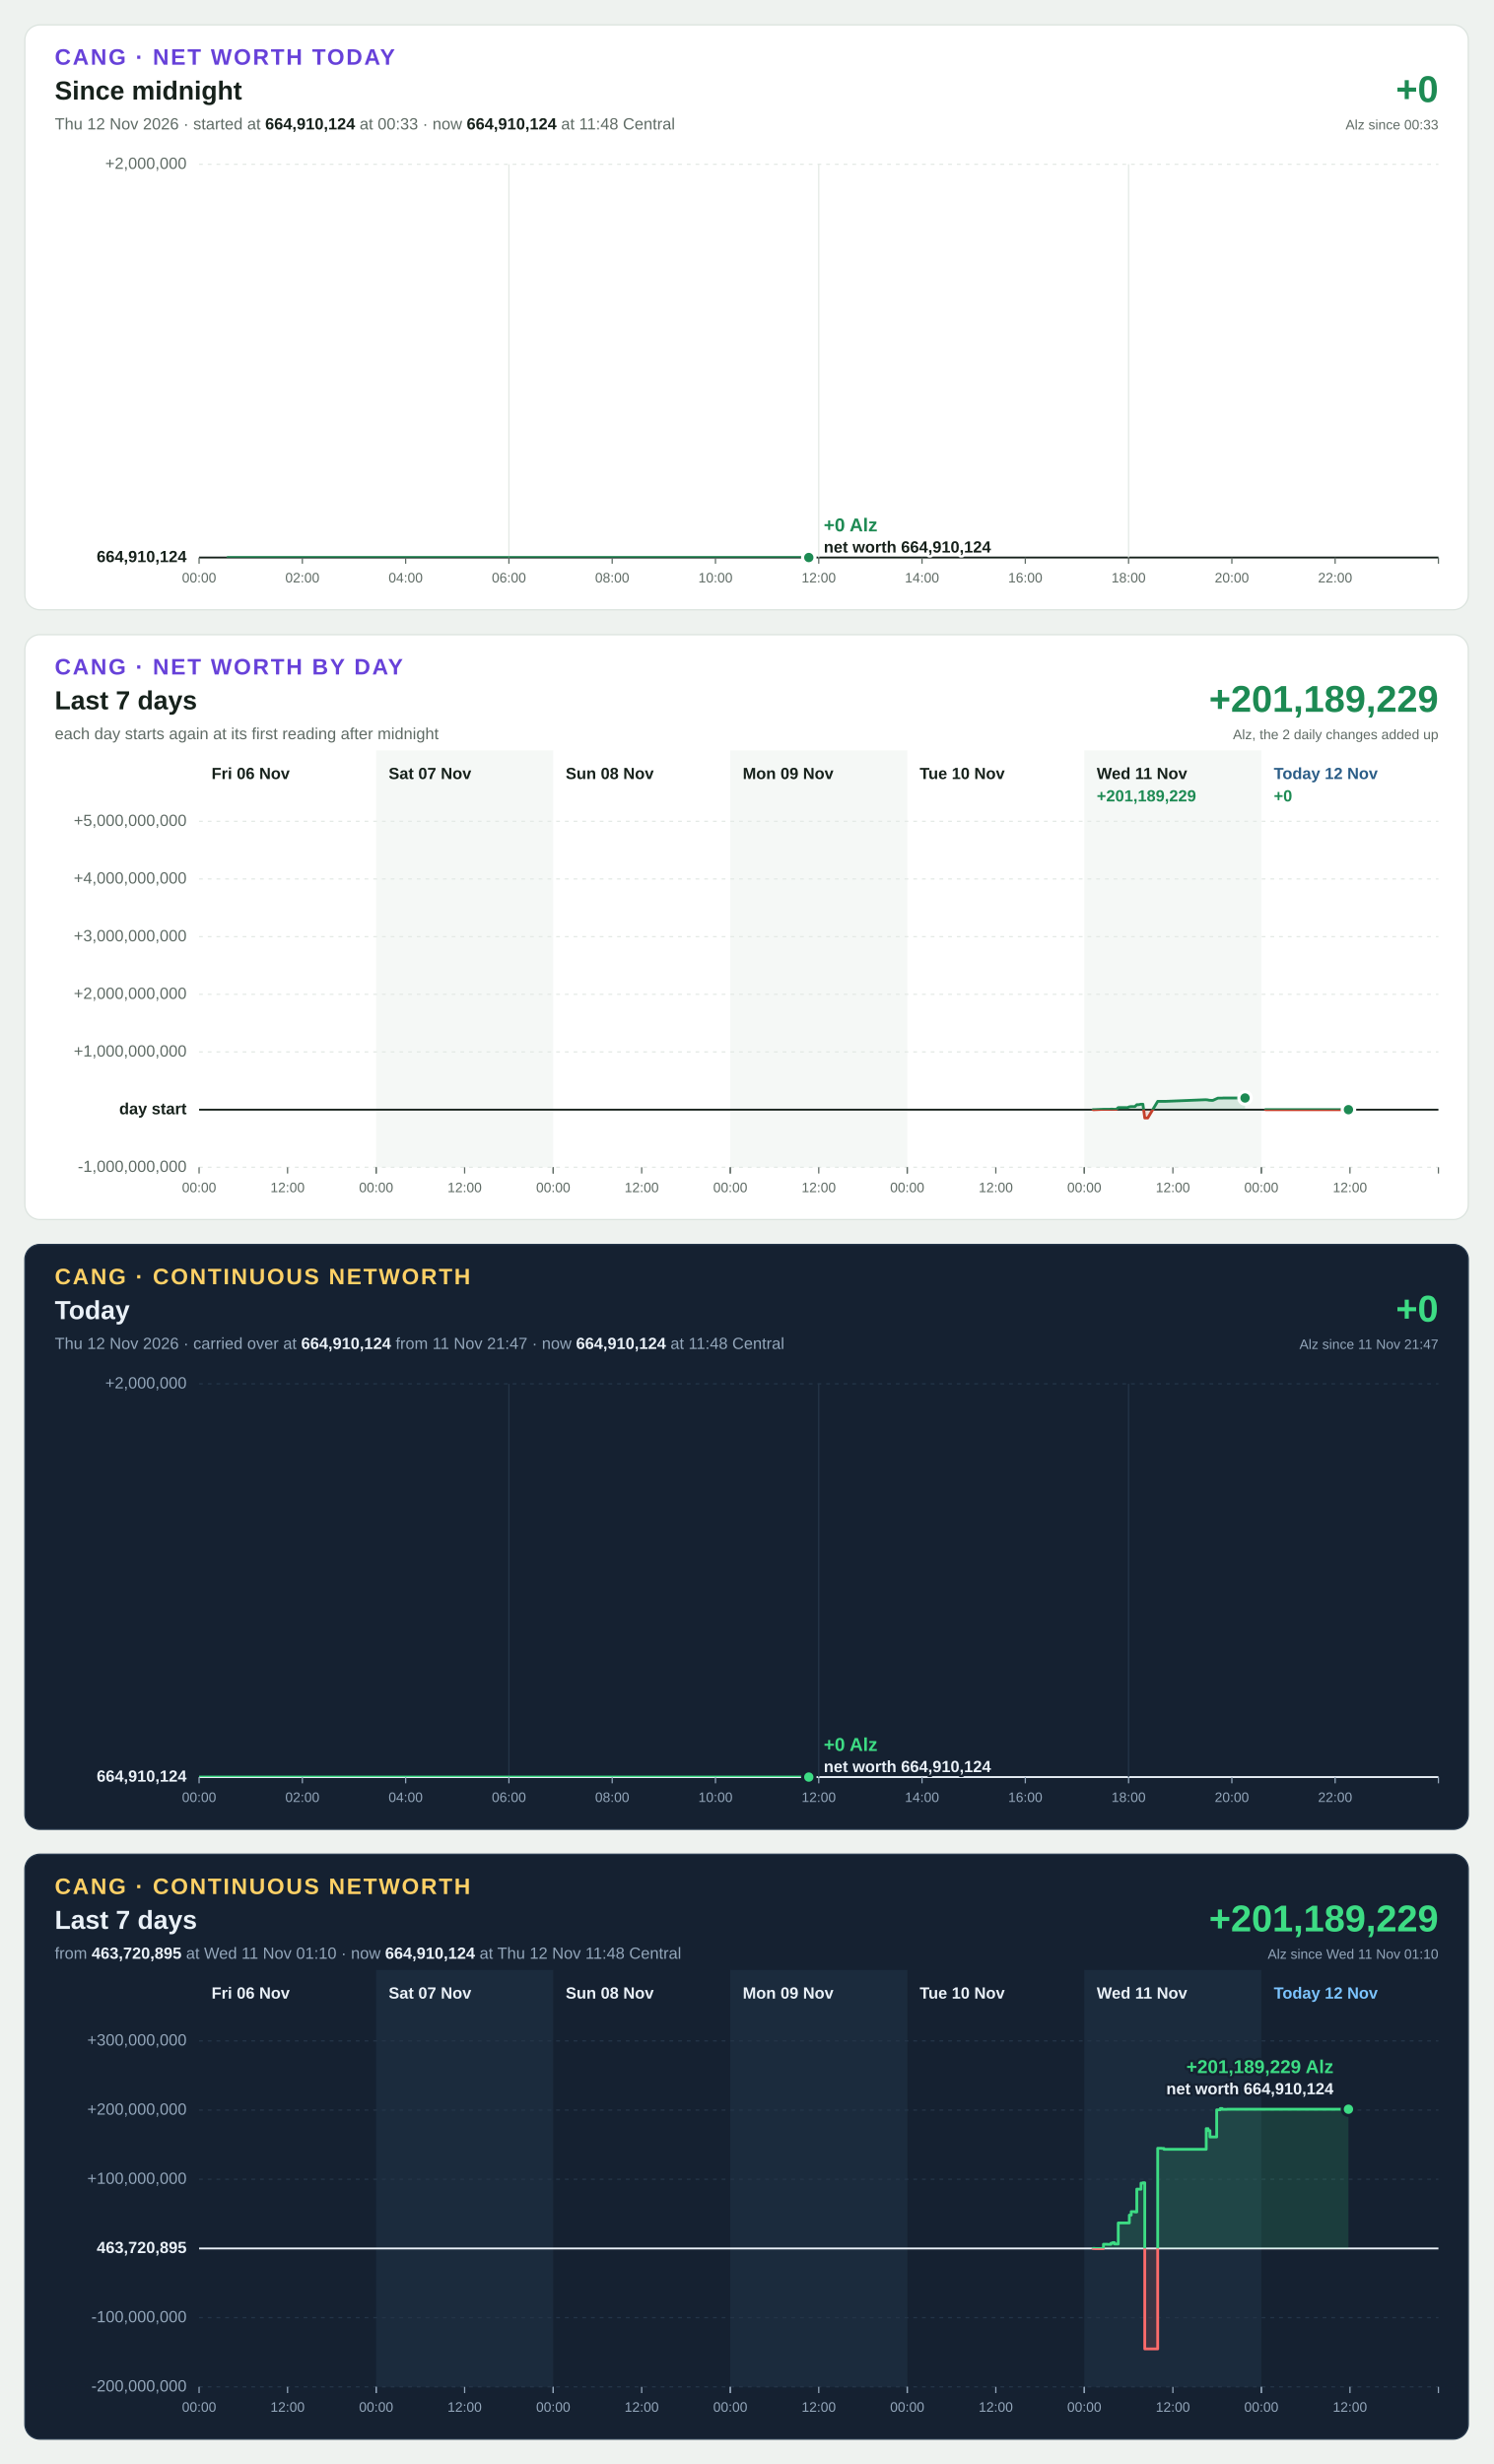
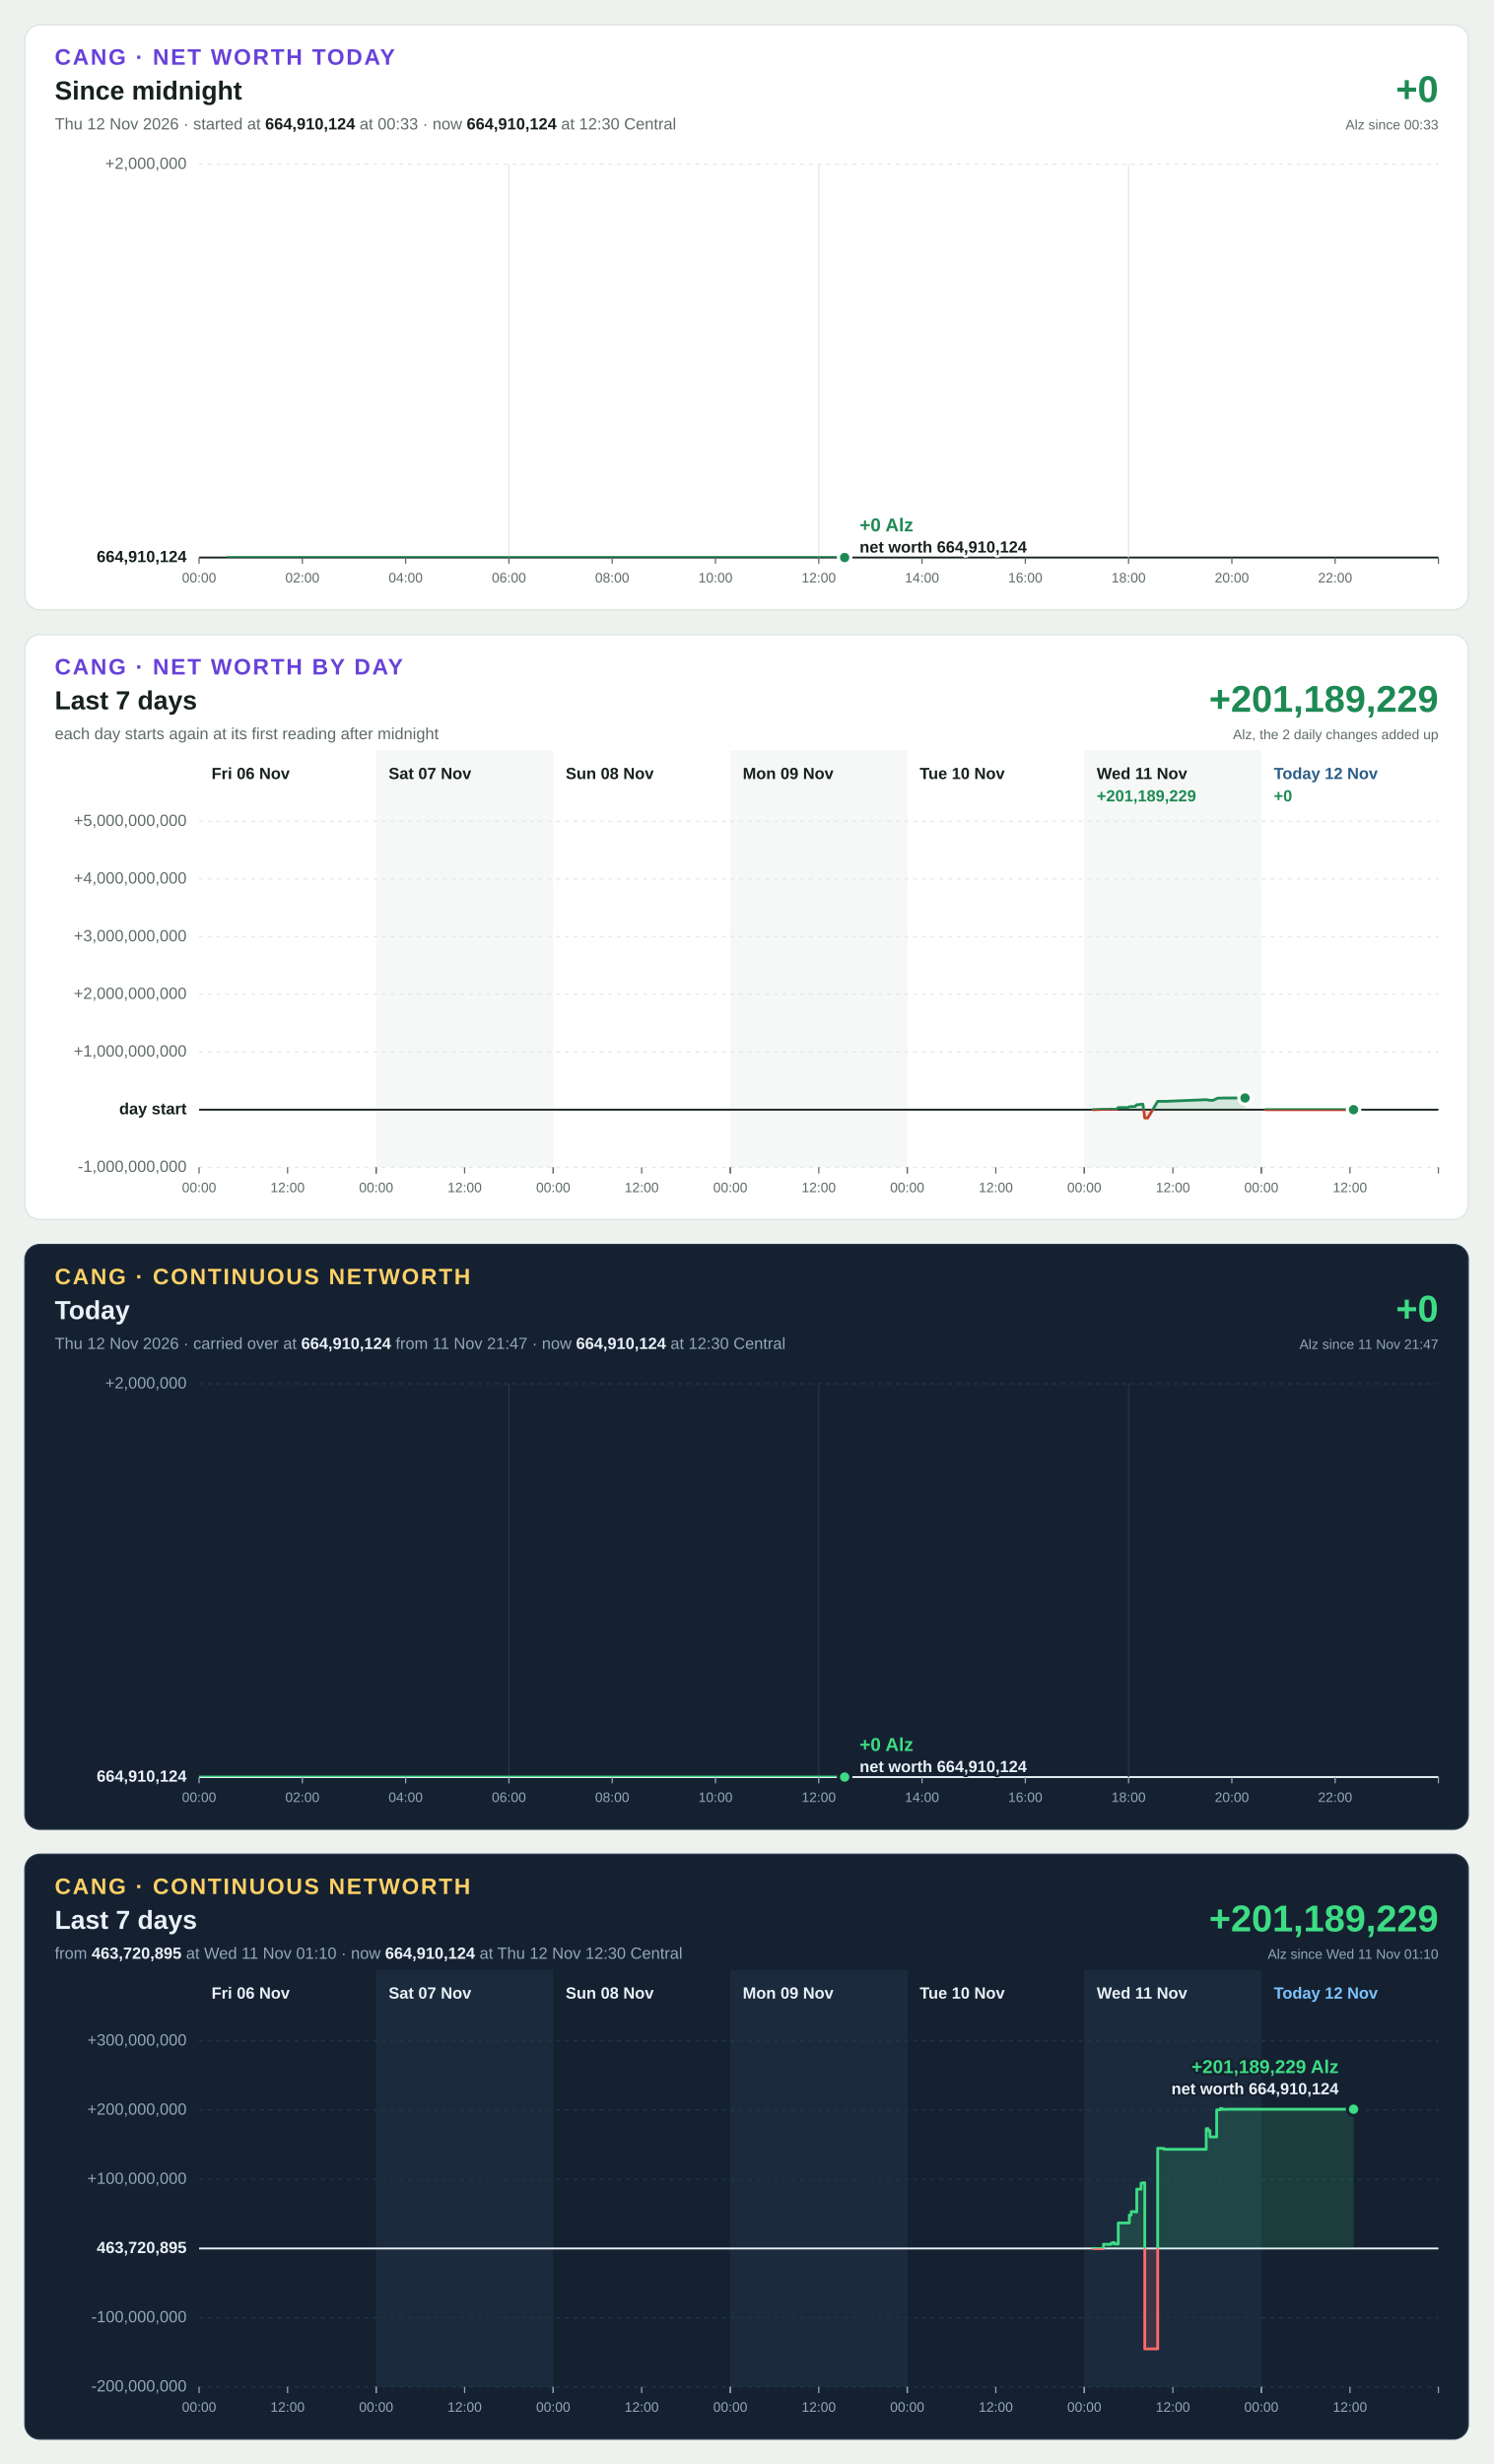
<svg xmlns="http://www.w3.org/2000/svg" width="1200" height="1980" viewBox="0 0 1200 1980" font-family="Segoe UI, Helvetica Neue, Arial, sans-serif" font-size="13" style="font-variant-numeric: tabular-nums">
  <rect width="1200" height="1980" fill="#eef2ef" />
  <g transform="translate(20,20)">
    <rect width="1160" height="470" rx="12" fill="#ffffff" stroke="#dbe3de" />
    <text x="24" y="32" font-size="18" font-weight="700" letter-spacing="1.4" fill="#6741d9">CANG · NET WORTH TODAY</text>
    <text x="24" y="60" font-size="21" font-weight="700" fill="#16211b">Since midnight</text>
-     <text x="24" y="84" fill="#5f6b65">Thu 12 Nov 2026 · started at <tspan font-weight="700" fill="#16211b">664,910,124</tspan> at 00:33 · now <tspan font-weight="700" fill="#16211b">664,910,124</tspan> at 11:48 Central</text>
+     <text x="24" y="84" fill="#5f6b65">Thu 12 Nov 2026 · started at <tspan font-weight="700" fill="#16211b">664,910,124</tspan> at 00:33 · now <tspan font-weight="700" fill="#16211b">664,910,124</tspan> at 12:30 Central</text>
    <text x="1136" y="62" font-size="30" font-weight="700" text-anchor="end" fill="#1d8a53">+0</text>
    <text x="1136" y="84" font-size="11" text-anchor="end" fill="#5f6b65">Alz since 00:33</text>
    <line x1="140" x2="1136" y1="428.0" y2="428.0" stroke="#16211b" stroke-width="1.5" />
    <text x="130" y="428.0" text-anchor="end" dominant-baseline="middle" font-weight="700" fill="#16211b">664,910,124</text>
    <line x1="140" x2="1136" y1="112.0" y2="112.0" stroke="#e3e9e5" stroke-width="1" stroke-dasharray="3 4" />
    <text x="130" y="112.0" text-anchor="end" dominant-baseline="middle" font-weight="400" fill="#5f6b65">+2,000,000</text>
    <line x1="140.0" x2="140.0" y1="428" y2="433" stroke="#5f6b65" stroke-width="1" />
    <text x="140.0" y="448" font-size="11" text-anchor="middle" fill="#5f6b65">00:00</text>
    <line x1="223.0" x2="223.0" y1="428" y2="433" stroke="#5f6b65" stroke-width="1" />
    <text x="223.0" y="448" font-size="11" text-anchor="middle" fill="#5f6b65">02:00</text>
    <line x1="306.0" x2="306.0" y1="428" y2="433" stroke="#5f6b65" stroke-width="1" />
    <text x="306.0" y="448" font-size="11" text-anchor="middle" fill="#5f6b65">04:00</text>
    <line x1="389.0" x2="389.0" y1="112" y2="428" stroke="#e3e9e5" stroke-width="1" />
    <line x1="389.0" x2="389.0" y1="428" y2="433" stroke="#5f6b65" stroke-width="1" />
    <text x="389.0" y="448" font-size="11" text-anchor="middle" fill="#5f6b65">06:00</text>
    <line x1="472.0" x2="472.0" y1="428" y2="433" stroke="#5f6b65" stroke-width="1" />
    <text x="472.0" y="448" font-size="11" text-anchor="middle" fill="#5f6b65">08:00</text>
    <line x1="555.0" x2="555.0" y1="428" y2="433" stroke="#5f6b65" stroke-width="1" />
    <text x="555.0" y="448" font-size="11" text-anchor="middle" fill="#5f6b65">10:00</text>
    <line x1="638.0" x2="638.0" y1="112" y2="428" stroke="#e3e9e5" stroke-width="1" />
    <line x1="638.0" x2="638.0" y1="428" y2="433" stroke="#5f6b65" stroke-width="1" />
    <text x="638.0" y="448" font-size="11" text-anchor="middle" fill="#5f6b65">12:00</text>
    <line x1="721.0" x2="721.0" y1="428" y2="433" stroke="#5f6b65" stroke-width="1" />
    <text x="721.0" y="448" font-size="11" text-anchor="middle" fill="#5f6b65">14:00</text>
    <line x1="804.0" x2="804.0" y1="428" y2="433" stroke="#5f6b65" stroke-width="1" />
    <text x="804.0" y="448" font-size="11" text-anchor="middle" fill="#5f6b65">16:00</text>
    <line x1="887.0" x2="887.0" y1="112" y2="428" stroke="#e3e9e5" stroke-width="1" />
    <line x1="887.0" x2="887.0" y1="428" y2="433" stroke="#5f6b65" stroke-width="1" />
    <text x="887.0" y="448" font-size="11" text-anchor="middle" fill="#5f6b65">18:00</text>
    <line x1="970.0" x2="970.0" y1="428" y2="433" stroke="#5f6b65" stroke-width="1" />
    <text x="970.0" y="448" font-size="11" text-anchor="middle" fill="#5f6b65">20:00</text>
    <line x1="1053.0" x2="1053.0" y1="428" y2="433" stroke="#5f6b65" stroke-width="1" />
    <text x="1053.0" y="448" font-size="11" text-anchor="middle" fill="#5f6b65">22:00</text>
    <line x1="1136.0" x2="1136.0" y1="428" y2="433" stroke="#5f6b65" stroke-width="1" />
    <defs>
-       <path id="shape-today" d="M163.1 428.0L163.1 428.0L163.7 428.0L187.1 428.0L187.4 428.0L195.3 428.0L508.9 428.0L509.2 428.0L572.1 428.0L572.4 428.0L588.5 428.0L588.8 428.0L613.0 428.0L629.7 428.0L630.0 428.0L630.0 428.0Z" />
-       <path id="line-today" d="M163.1 428.0L163.7 428.0L187.1 428.0L187.4 428.0L195.3 428.0L508.9 428.0L509.2 428.0L572.1 428.0L572.4 428.0L588.5 428.0L588.8 428.0L613.0 428.0L629.7 428.0L630.0 428.0" />
+       <path id="shape-today" d="M163.1 428.0L163.1 428.0L163.7 428.0L187.1 428.0L187.4 428.0L195.3 428.0L508.9 428.0L509.2 428.0L572.1 428.0L572.4 428.0L588.5 428.0L588.8 428.0L613.0 428.0L629.7 428.0L630.0 428.0L658.8 428.0L658.8 428.0Z" />
+       <path id="line-today" d="M163.1 428.0L163.7 428.0L187.1 428.0L187.4 428.0L195.3 428.0L508.9 428.0L509.2 428.0L572.1 428.0L572.4 428.0L588.5 428.0L588.8 428.0L613.0 428.0L629.7 428.0L630.0 428.0L658.8 428.0" />
      <clipPath id="up-today">
        <rect x="140" y="112" width="996" height="316.0" />
      </clipPath>
      <clipPath id="down-today">
        <rect x="140" y="428.0" width="996" height="0.0" />
      </clipPath>
    </defs>
    <use href="#shape-today" fill="#1d8a53" fill-opacity="0.15" clip-path="url(#up-today)" />
    <use href="#line-today" fill="none" stroke="#1d8a53" stroke-width="2.25" stroke-linejoin="round" stroke-linecap="round" clip-path="url(#up-today)" />
    <use href="#shape-today" fill="#c4402b" fill-opacity="0.15" clip-path="url(#down-today)" />
    <use href="#line-today" fill="none" stroke="#c4402b" stroke-width="2.25" stroke-linejoin="round" stroke-linecap="round" clip-path="url(#down-today)" />
-     <circle cx="630.0" cy="428.0" r="5" fill="#1d8a53" stroke="#ffffff" stroke-width="2.5" />
-     <text x="642.0" y="407.0" text-anchor="start" font-size="15" font-weight="700" fill="#1d8a53" stroke="#ffffff" stroke-width="4" stroke-linejoin="round" paint-order="stroke">+0 Alz</text>
-     <text x="642.0" y="424.0" text-anchor="start" font-size="13" font-weight="600" fill="#16211b" stroke="#ffffff" stroke-width="4" stroke-linejoin="round" paint-order="stroke">net worth 664,910,124</text>
+     <circle cx="658.8" cy="428.0" r="5" fill="#1d8a53" stroke="#ffffff" stroke-width="2.5" />
+     <text x="670.8" y="407.0" text-anchor="start" font-size="15" font-weight="700" fill="#1d8a53" stroke="#ffffff" stroke-width="4" stroke-linejoin="round" paint-order="stroke">+0 Alz</text>
+     <text x="670.8" y="424.0" text-anchor="start" font-size="13" font-weight="600" fill="#16211b" stroke="#ffffff" stroke-width="4" stroke-linejoin="round" paint-order="stroke">net worth 664,910,124</text>
  </g>
  <g transform="translate(20,510)">
    <rect width="1160" height="470" rx="12" fill="#ffffff" stroke="#dbe3de" />
    <text x="24" y="32" font-size="18" font-weight="700" letter-spacing="1.4" fill="#6741d9">CANG · NET WORTH BY DAY</text>
    <text x="24" y="60" font-size="21" font-weight="700" fill="#16211b">Last 7 days</text>
    <text x="24" y="84" fill="#5f6b65">each day starts again at its first reading after midnight</text>
    <text x="1136" y="62" font-size="30" font-weight="700" text-anchor="end" fill="#1d8a53">+201,189,229</text>
    <text x="1136" y="84" font-size="11" text-anchor="end" fill="#5f6b65">Alz, the 2 daily changes added up</text>
    <rect x="282.3" y="93" width="142.3" height="335" fill="#f5f8f6" />
    <rect x="566.9" y="93" width="142.3" height="335" fill="#f5f8f6" />
    <rect x="851.4" y="93" width="142.3" height="335" fill="#f5f8f6" />
    <line x1="140" x2="1136" y1="428.0" y2="428.0" stroke="#e3e9e5" stroke-width="1" stroke-dasharray="3 4" />
    <text x="130" y="428.0" text-anchor="end" dominant-baseline="middle" font-weight="400" fill="#5f6b65">-1,000,000,000</text>
    <line x1="140" x2="1136" y1="381.7" y2="381.7" stroke="#16211b" stroke-width="1.5" />
    <text x="130" y="381.7" text-anchor="end" dominant-baseline="middle" font-weight="700" fill="#16211b">day start</text>
    <line x1="140" x2="1136" y1="335.3" y2="335.3" stroke="#e3e9e5" stroke-width="1" stroke-dasharray="3 4" />
    <text x="130" y="335.3" text-anchor="end" dominant-baseline="middle" font-weight="400" fill="#5f6b65">+1,000,000,000</text>
    <line x1="140" x2="1136" y1="289.0" y2="289.0" stroke="#e3e9e5" stroke-width="1" stroke-dasharray="3 4" />
    <text x="130" y="289.0" text-anchor="end" dominant-baseline="middle" font-weight="400" fill="#5f6b65">+2,000,000,000</text>
    <line x1="140" x2="1136" y1="242.7" y2="242.7" stroke="#e3e9e5" stroke-width="1" stroke-dasharray="3 4" />
    <text x="130" y="242.7" text-anchor="end" dominant-baseline="middle" font-weight="400" fill="#5f6b65">+3,000,000,000</text>
    <line x1="140" x2="1136" y1="196.3" y2="196.3" stroke="#e3e9e5" stroke-width="1" stroke-dasharray="3 4" />
    <text x="130" y="196.3" text-anchor="end" dominant-baseline="middle" font-weight="400" fill="#5f6b65">+4,000,000,000</text>
    <line x1="140" x2="1136" y1="150.0" y2="150.0" stroke="#e3e9e5" stroke-width="1" stroke-dasharray="3 4" />
    <text x="130" y="150.0" text-anchor="end" dominant-baseline="middle" font-weight="400" fill="#5f6b65">+5,000,000,000</text>
    <text x="150.0" y="116" font-weight="700" fill="#16211b">Fri 06 Nov</text>
    <line x1="140.0" x2="140.0" y1="428" y2="433" stroke="#5f6b65" stroke-width="1" />
    <text x="140.0" y="448" font-size="11" text-anchor="middle" fill="#5f6b65">00:00</text>
    <line x1="211.1" x2="211.1" y1="428" y2="433" stroke="#5f6b65" stroke-width="1" />
    <text x="211.1" y="448" font-size="11" text-anchor="middle" fill="#5f6b65">12:00</text>
    <line x1="282.3" x2="282.3" y1="428" y2="433" stroke="#5f6b65" stroke-width="1" />
    <text x="292.3" y="116" font-weight="700" fill="#16211b">Sat 07 Nov</text>
    <line x1="282.3" x2="282.3" y1="428" y2="433" stroke="#5f6b65" stroke-width="1" />
    <text x="282.3" y="448" font-size="11" text-anchor="middle" fill="#5f6b65">00:00</text>
    <line x1="353.4" x2="353.4" y1="428" y2="433" stroke="#5f6b65" stroke-width="1" />
    <text x="353.4" y="448" font-size="11" text-anchor="middle" fill="#5f6b65">12:00</text>
    <line x1="424.6" x2="424.6" y1="428" y2="433" stroke="#5f6b65" stroke-width="1" />
    <text x="434.6" y="116" font-weight="700" fill="#16211b">Sun 08 Nov</text>
    <line x1="424.6" x2="424.6" y1="428" y2="433" stroke="#5f6b65" stroke-width="1" />
    <text x="424.6" y="448" font-size="11" text-anchor="middle" fill="#5f6b65">00:00</text>
    <line x1="495.7" x2="495.7" y1="428" y2="433" stroke="#5f6b65" stroke-width="1" />
    <text x="495.7" y="448" font-size="11" text-anchor="middle" fill="#5f6b65">12:00</text>
    <line x1="566.9" x2="566.9" y1="428" y2="433" stroke="#5f6b65" stroke-width="1" />
    <text x="576.9" y="116" font-weight="700" fill="#16211b">Mon 09 Nov</text>
    <line x1="566.9" x2="566.9" y1="428" y2="433" stroke="#5f6b65" stroke-width="1" />
    <text x="566.9" y="448" font-size="11" text-anchor="middle" fill="#5f6b65">00:00</text>
    <line x1="638.0" x2="638.0" y1="428" y2="433" stroke="#5f6b65" stroke-width="1" />
    <text x="638.0" y="448" font-size="11" text-anchor="middle" fill="#5f6b65">12:00</text>
    <line x1="709.1" x2="709.1" y1="428" y2="433" stroke="#5f6b65" stroke-width="1" />
    <text x="719.1" y="116" font-weight="700" fill="#16211b">Tue 10 Nov</text>
    <line x1="709.1" x2="709.1" y1="428" y2="433" stroke="#5f6b65" stroke-width="1" />
    <text x="709.1" y="448" font-size="11" text-anchor="middle" fill="#5f6b65">00:00</text>
    <line x1="780.3" x2="780.3" y1="428" y2="433" stroke="#5f6b65" stroke-width="1" />
    <text x="780.3" y="448" font-size="11" text-anchor="middle" fill="#5f6b65">12:00</text>
    <line x1="851.4" x2="851.4" y1="428" y2="433" stroke="#5f6b65" stroke-width="1" />
    <text x="861.4" y="116" font-weight="700" fill="#16211b">Wed 11 Nov</text>
    <line x1="851.4" x2="851.4" y1="428" y2="433" stroke="#5f6b65" stroke-width="1" />
    <text x="851.4" y="448" font-size="11" text-anchor="middle" fill="#5f6b65">00:00</text>
    <line x1="922.6" x2="922.6" y1="428" y2="433" stroke="#5f6b65" stroke-width="1" />
    <text x="922.6" y="448" font-size="11" text-anchor="middle" fill="#5f6b65">12:00</text>
    <line x1="993.7" x2="993.7" y1="428" y2="433" stroke="#5f6b65" stroke-width="1" />
    <text x="861.4" y="134" font-weight="700" fill="#1d8a53">+201,189,229</text>
    <defs>
      <path id="shape-day5" d="M858.4 381.7L858.4 381.7L859.9 381.7L866.8 381.4L868.3 381.4L869.8 381.4L871.3 381.4L872.8 381.3L874.2 381.3L875.7 381.4L877.2 381.4L878.7 380.0L880.2 380.0L881.7 380.0L883.2 380.0L884.7 380.0L886.2 380.0L887.6 379.4L889.1 379.2L890.6 379.2L892.1 379.2L893.6 377.7L895.1 377.7L897.0 377.3L898.5 377.3L900.0 388.4L902.4 388.4L910.4 375.0L911.9 375.0L913.4 375.0L915.4 375.0L916.9 375.0L948.8 373.7L950.3 373.8L951.8 374.1L953.3 374.2L954.8 374.2L958.8 372.4L959.8 372.4L961.2 372.4L962.2 372.4L963.2 372.3L964.7 372.3L965.7 372.3L966.7 372.3L972.8 372.3L980.6 372.3L980.6 381.7Z" />
      <path id="line-day5" d="M858.4 381.7L859.9 381.7L866.8 381.4L868.3 381.4L869.8 381.4L871.3 381.4L872.8 381.3L874.2 381.3L875.7 381.4L877.2 381.4L878.7 380.0L880.2 380.0L881.7 380.0L883.2 380.0L884.7 380.0L886.2 380.0L887.6 379.4L889.1 379.2L890.6 379.2L892.1 379.2L893.6 377.7L895.1 377.7L897.0 377.3L898.5 377.3L900.0 388.4L902.4 388.4L910.4 375.0L911.9 375.0L913.4 375.0L915.4 375.0L916.9 375.0L948.8 373.7L950.3 373.8L951.8 374.1L953.3 374.2L954.8 374.2L958.8 372.4L959.8 372.4L961.2 372.4L962.2 372.4L963.2 372.3L964.7 372.3L965.7 372.3L966.7 372.3L972.8 372.3L980.6 372.3" />
      <clipPath id="up-day5">
        <rect x="140" y="150" width="996" height="231.7" />
      </clipPath>
      <clipPath id="down-day5">
        <rect x="140" y="381.7" width="996" height="46.3" />
      </clipPath>
    </defs>
    <use href="#shape-day5" fill="#1d8a53" fill-opacity="0.15" clip-path="url(#up-day5)" />
    <use href="#line-day5" fill="none" stroke="#1d8a53" stroke-width="2.25" stroke-linejoin="round" stroke-linecap="round" clip-path="url(#up-day5)" />
    <use href="#shape-day5" fill="#c4402b" fill-opacity="0.15" clip-path="url(#down-day5)" />
    <use href="#line-day5" fill="none" stroke="#c4402b" stroke-width="2.25" stroke-linejoin="round" stroke-linecap="round" clip-path="url(#down-day5)" />
    <circle cx="980.6" cy="372.3" r="5" fill="#1d8a53" stroke="#ffffff" stroke-width="2.5" />
    <text x="1003.7" y="116" font-weight="700" fill="#2b5d87">Today 12 Nov</text>
    <line x1="993.7" x2="993.7" y1="428" y2="433" stroke="#5f6b65" stroke-width="1" />
    <text x="993.7" y="448" font-size="11" text-anchor="middle" fill="#5f6b65">00:00</text>
    <line x1="1064.9" x2="1064.9" y1="428" y2="433" stroke="#5f6b65" stroke-width="1" />
    <text x="1064.9" y="448" font-size="11" text-anchor="middle" fill="#5f6b65">12:00</text>
    <line x1="1136.0" x2="1136.0" y1="428" y2="433" stroke="#5f6b65" stroke-width="1" />
    <text x="1003.7" y="134" font-weight="700" fill="#1d8a53">+0</text>
    <defs>
-       <path id="shape-day6" d="M997.0 381.7L997.0 381.7L1000.5 381.7L1046.5 381.7L1057.8 381.7L1063.7 381.7L1063.7 381.7L1063.7 381.7Z" />
-       <path id="line-day6" d="M997.0 381.7L1000.5 381.7L1046.5 381.7L1057.8 381.7L1063.7 381.7L1063.7 381.7" />
+       <path id="shape-day6" d="M997.0 381.7L997.0 381.7L1000.5 381.7L1046.5 381.7L1057.8 381.7L1063.7 381.7L1067.8 381.7L1067.8 381.7Z" />
+       <path id="line-day6" d="M997.0 381.7L1000.5 381.7L1046.5 381.7L1057.8 381.7L1063.7 381.7L1067.8 381.7" />
      <clipPath id="up-day6">
        <rect x="140" y="150" width="996" height="231.7" />
      </clipPath>
      <clipPath id="down-day6">
        <rect x="140" y="381.7" width="996" height="46.3" />
      </clipPath>
    </defs>
    <use href="#shape-day6" fill="#1d8a53" fill-opacity="0.15" clip-path="url(#up-day6)" />
    <use href="#line-day6" fill="none" stroke="#1d8a53" stroke-width="2.25" stroke-linejoin="round" stroke-linecap="round" clip-path="url(#up-day6)" />
    <use href="#shape-day6" fill="#c4402b" fill-opacity="0.15" clip-path="url(#down-day6)" />
    <use href="#line-day6" fill="none" stroke="#c4402b" stroke-width="2.25" stroke-linejoin="round" stroke-linecap="round" clip-path="url(#down-day6)" />
-     <circle cx="1063.7" cy="381.7" r="5" fill="#1d8a53" stroke="#ffffff" stroke-width="2.5" />
+     <circle cx="1067.8" cy="381.7" r="5" fill="#1d8a53" stroke="#ffffff" stroke-width="2.5" />
  </g>
  <g transform="translate(20,1000)">
    <rect width="1160" height="470" rx="12" fill="#152131" stroke="#24364a" />
    <text x="24" y="32" font-size="18" font-weight="700" letter-spacing="1.4" fill="#ffd166">CANG · CONTINUOUS NETWORTH</text>
    <text x="24" y="60" font-size="21" font-weight="700" fill="#eaf1f8">Today</text>
-     <text x="24" y="84" fill="#93a6ba">Thu 12 Nov 2026 · carried over at <tspan font-weight="700" fill="#eaf1f8">664,910,124</tspan> from 11 Nov 21:47 · now <tspan font-weight="700" fill="#eaf1f8">664,910,124</tspan> at 11:48 Central</text>
+     <text x="24" y="84" fill="#93a6ba">Thu 12 Nov 2026 · carried over at <tspan font-weight="700" fill="#eaf1f8">664,910,124</tspan> from 11 Nov 21:47 · now <tspan font-weight="700" fill="#eaf1f8">664,910,124</tspan> at 12:30 Central</text>
    <text x="1136" y="62" font-size="30" font-weight="700" text-anchor="end" fill="#3ddc84">+0</text>
    <text x="1136" y="84" font-size="11" text-anchor="end" fill="#93a6ba">Alz since 11 Nov 21:47</text>
    <line x1="140" x2="1136" y1="428.0" y2="428.0" stroke="#eaf1f8" stroke-width="1.5" />
    <text x="130" y="428.0" text-anchor="end" dominant-baseline="middle" font-weight="700" fill="#eaf1f8">664,910,124</text>
    <line x1="140" x2="1136" y1="112.0" y2="112.0" stroke="#243548" stroke-width="1" stroke-dasharray="3 4" />
    <text x="130" y="112.0" text-anchor="end" dominant-baseline="middle" font-weight="400" fill="#93a6ba">+2,000,000</text>
    <line x1="140.0" x2="140.0" y1="428" y2="433" stroke="#93a6ba" stroke-width="1" />
    <text x="140.0" y="448" font-size="11" text-anchor="middle" fill="#93a6ba">00:00</text>
    <line x1="223.0" x2="223.0" y1="428" y2="433" stroke="#93a6ba" stroke-width="1" />
    <text x="223.0" y="448" font-size="11" text-anchor="middle" fill="#93a6ba">02:00</text>
    <line x1="306.0" x2="306.0" y1="428" y2="433" stroke="#93a6ba" stroke-width="1" />
    <text x="306.0" y="448" font-size="11" text-anchor="middle" fill="#93a6ba">04:00</text>
    <line x1="389.0" x2="389.0" y1="112" y2="428" stroke="#243548" stroke-width="1" />
    <line x1="389.0" x2="389.0" y1="428" y2="433" stroke="#93a6ba" stroke-width="1" />
    <text x="389.0" y="448" font-size="11" text-anchor="middle" fill="#93a6ba">06:00</text>
    <line x1="472.0" x2="472.0" y1="428" y2="433" stroke="#93a6ba" stroke-width="1" />
    <text x="472.0" y="448" font-size="11" text-anchor="middle" fill="#93a6ba">08:00</text>
    <line x1="555.0" x2="555.0" y1="428" y2="433" stroke="#93a6ba" stroke-width="1" />
    <text x="555.0" y="448" font-size="11" text-anchor="middle" fill="#93a6ba">10:00</text>
    <line x1="638.0" x2="638.0" y1="112" y2="428" stroke="#243548" stroke-width="1" />
    <line x1="638.0" x2="638.0" y1="428" y2="433" stroke="#93a6ba" stroke-width="1" />
    <text x="638.0" y="448" font-size="11" text-anchor="middle" fill="#93a6ba">12:00</text>
    <line x1="721.0" x2="721.0" y1="428" y2="433" stroke="#93a6ba" stroke-width="1" />
    <text x="721.0" y="448" font-size="11" text-anchor="middle" fill="#93a6ba">14:00</text>
    <line x1="804.0" x2="804.0" y1="428" y2="433" stroke="#93a6ba" stroke-width="1" />
    <text x="804.0" y="448" font-size="11" text-anchor="middle" fill="#93a6ba">16:00</text>
    <line x1="887.0" x2="887.0" y1="112" y2="428" stroke="#243548" stroke-width="1" />
    <line x1="887.0" x2="887.0" y1="428" y2="433" stroke="#93a6ba" stroke-width="1" />
    <text x="887.0" y="448" font-size="11" text-anchor="middle" fill="#93a6ba">18:00</text>
    <line x1="970.0" x2="970.0" y1="428" y2="433" stroke="#93a6ba" stroke-width="1" />
    <text x="970.0" y="448" font-size="11" text-anchor="middle" fill="#93a6ba">20:00</text>
    <line x1="1053.0" x2="1053.0" y1="428" y2="433" stroke="#93a6ba" stroke-width="1" />
    <text x="1053.0" y="448" font-size="11" text-anchor="middle" fill="#93a6ba">22:00</text>
    <line x1="1136.0" x2="1136.0" y1="428" y2="433" stroke="#93a6ba" stroke-width="1" />
    <defs>
-       <path id="shape-flow-today" d="M140.0 428.0L140.0 428.0L630.0 428.0L630.0 428.0L630.0 428.0Z" />
-       <path id="line-flow-today" d="M140.0 428.0L630.0 428.0L630.0 428.0" />
+       <path id="shape-flow-today" d="M140.0 428.0L140.0 428.0L658.8 428.0L658.8 428.0L658.8 428.0Z" />
+       <path id="line-flow-today" d="M140.0 428.0L658.8 428.0L658.8 428.0" />
      <clipPath id="up-flow-today">
        <rect x="140" y="112" width="996" height="316.0" />
      </clipPath>
      <clipPath id="down-flow-today">
        <rect x="140" y="428.0" width="996" height="0.0" />
      </clipPath>
    </defs>
    <use href="#shape-flow-today" fill="#3ddc84" fill-opacity="0.15" clip-path="url(#up-flow-today)" />
    <use href="#line-flow-today" fill="none" stroke="#3ddc84" stroke-width="2.25" stroke-linejoin="round" stroke-linecap="round" clip-path="url(#up-flow-today)" />
    <use href="#shape-flow-today" fill="#ff6b6b" fill-opacity="0.15" clip-path="url(#down-flow-today)" />
    <use href="#line-flow-today" fill="none" stroke="#ff6b6b" stroke-width="2.25" stroke-linejoin="round" stroke-linecap="round" clip-path="url(#down-flow-today)" />
-     <circle cx="630.0" cy="428.0" r="5" fill="#3ddc84" stroke="#152131" stroke-width="2.5" />
-     <text x="642.0" y="407.0" text-anchor="start" font-size="15" font-weight="700" fill="#3ddc84" stroke="#152131" stroke-width="4" stroke-linejoin="round" paint-order="stroke">+0 Alz</text>
-     <text x="642.0" y="424.0" text-anchor="start" font-size="13" font-weight="600" fill="#eaf1f8" stroke="#152131" stroke-width="4" stroke-linejoin="round" paint-order="stroke">net worth 664,910,124</text>
+     <circle cx="658.8" cy="428.0" r="5" fill="#3ddc84" stroke="#152131" stroke-width="2.5" />
+     <text x="670.8" y="407.0" text-anchor="start" font-size="15" font-weight="700" fill="#3ddc84" stroke="#152131" stroke-width="4" stroke-linejoin="round" paint-order="stroke">+0 Alz</text>
+     <text x="670.8" y="424.0" text-anchor="start" font-size="13" font-weight="600" fill="#eaf1f8" stroke="#152131" stroke-width="4" stroke-linejoin="round" paint-order="stroke">net worth 664,910,124</text>
  </g>
  <g transform="translate(20,1490)">
    <rect width="1160" height="470" rx="12" fill="#152131" stroke="#24364a" />
    <text x="24" y="32" font-size="18" font-weight="700" letter-spacing="1.4" fill="#ffd166">CANG · CONTINUOUS NETWORTH</text>
    <text x="24" y="60" font-size="21" font-weight="700" fill="#eaf1f8">Last 7 days</text>
-     <text x="24" y="84" fill="#93a6ba">from <tspan font-weight="700" fill="#eaf1f8">463,720,895</tspan> at Wed 11 Nov 01:10 · now <tspan font-weight="700" fill="#eaf1f8">664,910,124</tspan> at Thu 12 Nov 11:48 Central</text>
+     <text x="24" y="84" fill="#93a6ba">from <tspan font-weight="700" fill="#eaf1f8">463,720,895</tspan> at Wed 11 Nov 01:10 · now <tspan font-weight="700" fill="#eaf1f8">664,910,124</tspan> at Thu 12 Nov 12:30 Central</text>
    <text x="1136" y="62" font-size="30" font-weight="700" text-anchor="end" fill="#3ddc84">+201,189,229</text>
    <text x="1136" y="84" font-size="11" text-anchor="end" fill="#93a6ba">Alz since Wed 11 Nov 01:10</text>
    <rect x="282.3" y="93" width="142.3" height="335" fill="#1b2b3d" />
    <rect x="566.9" y="93" width="142.3" height="335" fill="#1b2b3d" />
    <rect x="851.4" y="93" width="142.3" height="335" fill="#1b2b3d" />
    <line x1="140" x2="1136" y1="428.0" y2="428.0" stroke="#243548" stroke-width="1" stroke-dasharray="3 4" />
    <text x="130" y="428.0" text-anchor="end" dominant-baseline="middle" font-weight="400" fill="#93a6ba">-200,000,000</text>
    <line x1="140" x2="1136" y1="372.4" y2="372.4" stroke="#243548" stroke-width="1" stroke-dasharray="3 4" />
    <text x="130" y="372.4" text-anchor="end" dominant-baseline="middle" font-weight="400" fill="#93a6ba">-100,000,000</text>
    <line x1="140" x2="1136" y1="316.8" y2="316.8" stroke="#eaf1f8" stroke-width="1.5" />
    <text x="130" y="316.8" text-anchor="end" dominant-baseline="middle" font-weight="700" fill="#eaf1f8">463,720,895</text>
    <line x1="140" x2="1136" y1="261.2" y2="261.2" stroke="#243548" stroke-width="1" stroke-dasharray="3 4" />
    <text x="130" y="261.2" text-anchor="end" dominant-baseline="middle" font-weight="400" fill="#93a6ba">+100,000,000</text>
    <line x1="140" x2="1136" y1="205.6" y2="205.6" stroke="#243548" stroke-width="1" stroke-dasharray="3 4" />
    <text x="130" y="205.6" text-anchor="end" dominant-baseline="middle" font-weight="400" fill="#93a6ba">+200,000,000</text>
    <line x1="140" x2="1136" y1="150.0" y2="150.0" stroke="#243548" stroke-width="1" stroke-dasharray="3 4" />
    <text x="130" y="150.0" text-anchor="end" dominant-baseline="middle" font-weight="400" fill="#93a6ba">+300,000,000</text>
    <text x="150.0" y="116" font-weight="700" fill="#eaf1f8">Fri 06 Nov</text>
    <line x1="140.0" x2="140.0" y1="428" y2="433" stroke="#93a6ba" stroke-width="1" />
    <text x="140.0" y="448" font-size="11" text-anchor="middle" fill="#93a6ba">00:00</text>
    <line x1="211.1" x2="211.1" y1="428" y2="433" stroke="#93a6ba" stroke-width="1" />
    <text x="211.1" y="448" font-size="11" text-anchor="middle" fill="#93a6ba">12:00</text>
    <line x1="282.3" x2="282.3" y1="428" y2="433" stroke="#93a6ba" stroke-width="1" />
    <text x="292.3" y="116" font-weight="700" fill="#eaf1f8">Sat 07 Nov</text>
    <line x1="282.3" x2="282.3" y1="428" y2="433" stroke="#93a6ba" stroke-width="1" />
    <text x="282.3" y="448" font-size="11" text-anchor="middle" fill="#93a6ba">00:00</text>
    <line x1="353.4" x2="353.4" y1="428" y2="433" stroke="#93a6ba" stroke-width="1" />
    <text x="353.4" y="448" font-size="11" text-anchor="middle" fill="#93a6ba">12:00</text>
    <line x1="424.6" x2="424.6" y1="428" y2="433" stroke="#93a6ba" stroke-width="1" />
    <text x="434.6" y="116" font-weight="700" fill="#eaf1f8">Sun 08 Nov</text>
    <line x1="424.6" x2="424.6" y1="428" y2="433" stroke="#93a6ba" stroke-width="1" />
    <text x="424.6" y="448" font-size="11" text-anchor="middle" fill="#93a6ba">00:00</text>
    <line x1="495.7" x2="495.7" y1="428" y2="433" stroke="#93a6ba" stroke-width="1" />
    <text x="495.7" y="448" font-size="11" text-anchor="middle" fill="#93a6ba">12:00</text>
    <line x1="566.9" x2="566.9" y1="428" y2="433" stroke="#93a6ba" stroke-width="1" />
    <text x="576.9" y="116" font-weight="700" fill="#eaf1f8">Mon 09 Nov</text>
    <line x1="566.9" x2="566.9" y1="428" y2="433" stroke="#93a6ba" stroke-width="1" />
    <text x="566.9" y="448" font-size="11" text-anchor="middle" fill="#93a6ba">00:00</text>
    <line x1="638.0" x2="638.0" y1="428" y2="433" stroke="#93a6ba" stroke-width="1" />
    <text x="638.0" y="448" font-size="11" text-anchor="middle" fill="#93a6ba">12:00</text>
    <line x1="709.1" x2="709.1" y1="428" y2="433" stroke="#93a6ba" stroke-width="1" />
    <text x="719.1" y="116" font-weight="700" fill="#eaf1f8">Tue 10 Nov</text>
    <line x1="709.1" x2="709.1" y1="428" y2="433" stroke="#93a6ba" stroke-width="1" />
    <text x="709.1" y="448" font-size="11" text-anchor="middle" fill="#93a6ba">00:00</text>
    <line x1="780.3" x2="780.3" y1="428" y2="433" stroke="#93a6ba" stroke-width="1" />
    <text x="780.3" y="448" font-size="11" text-anchor="middle" fill="#93a6ba">12:00</text>
    <line x1="851.4" x2="851.4" y1="428" y2="433" stroke="#93a6ba" stroke-width="1" />
    <text x="861.4" y="116" font-weight="700" fill="#eaf1f8">Wed 11 Nov</text>
    <line x1="851.4" x2="851.4" y1="428" y2="433" stroke="#93a6ba" stroke-width="1" />
    <text x="851.4" y="448" font-size="11" text-anchor="middle" fill="#93a6ba">00:00</text>
    <line x1="922.6" x2="922.6" y1="428" y2="433" stroke="#93a6ba" stroke-width="1" />
    <text x="922.6" y="448" font-size="11" text-anchor="middle" fill="#93a6ba">12:00</text>
    <line x1="993.7" x2="993.7" y1="428" y2="433" stroke="#93a6ba" stroke-width="1" />
    <text x="1003.7" y="116" font-weight="700" fill="#7cc4ff">Today 12 Nov</text>
    <line x1="993.7" x2="993.7" y1="428" y2="433" stroke="#93a6ba" stroke-width="1" />
    <text x="993.7" y="448" font-size="11" text-anchor="middle" fill="#93a6ba">00:00</text>
    <line x1="1064.9" x2="1064.9" y1="428" y2="433" stroke="#93a6ba" stroke-width="1" />
    <text x="1064.9" y="448" font-size="11" text-anchor="middle" fill="#93a6ba">12:00</text>
    <line x1="1136.0" x2="1136.0" y1="428" y2="433" stroke="#93a6ba" stroke-width="1" />
    <defs>
-       <path id="shape-flow-week" d="M858.4 316.8L858.4 316.8L859.9 316.8L859.9 316.9L866.8 316.9L866.8 313.4L868.3 313.4L868.3 313.4L869.8 313.4L869.8 313.5L871.3 313.5L871.3 313.5L872.8 313.5L872.8 312.6L874.2 312.6L874.2 312.1L875.7 312.1L875.7 313.2L877.2 313.2L877.2 313.2L878.7 313.2L878.7 296.3L880.2 296.3L880.2 296.3L881.7 296.3L881.7 296.3L883.2 296.3L883.2 296.3L884.7 296.3L884.7 296.3L886.2 296.3L886.2 296.3L887.6 296.3L887.6 290.0L889.1 290.0L889.1 287.2L890.6 287.2L890.6 287.2L892.1 287.2L892.1 287.5L893.6 287.5L893.6 269.1L895.1 269.1L895.1 269.2L897.0 269.2L897.0 264.3L898.5 264.3L898.5 264.0L900.0 264.0L900.0 397.5L902.4 397.5L902.4 397.5L910.4 397.5L910.4 236.3L911.9 236.3L911.9 236.3L913.4 236.3L913.4 236.4L915.4 236.4L915.4 237.1L916.9 237.1L916.9 237.1L949.4 237.1L949.4 220.5L950.9 220.5L950.9 222.1L952.4 222.1L952.4 227.2L957.8 227.2L957.8 205.4L959.3 205.4L959.3 205.4L960.7 205.4L960.7 204.3L962.2 204.3L962.2 205.0L963.7 205.0L963.7 205.0L964.7 205.0L964.7 205.0L966.2 205.0L966.2 204.9L1063.7 204.9L1063.7 204.9L1063.7 316.8Z" />
-       <path id="line-flow-week" d="M858.4 316.8L859.9 316.8L859.9 316.9L866.8 316.9L866.8 313.4L868.3 313.4L868.3 313.4L869.8 313.4L869.8 313.5L871.3 313.5L871.3 313.5L872.8 313.5L872.8 312.6L874.2 312.6L874.2 312.1L875.7 312.1L875.7 313.2L877.2 313.2L877.2 313.2L878.7 313.2L878.7 296.3L880.2 296.3L880.2 296.3L881.7 296.3L881.7 296.3L883.2 296.3L883.2 296.3L884.7 296.3L884.7 296.3L886.2 296.3L886.2 296.3L887.6 296.3L887.6 290.0L889.1 290.0L889.1 287.2L890.6 287.2L890.6 287.2L892.1 287.2L892.1 287.5L893.6 287.5L893.6 269.1L895.1 269.1L895.1 269.2L897.0 269.2L897.0 264.3L898.5 264.3L898.5 264.0L900.0 264.0L900.0 397.5L902.4 397.5L902.4 397.5L910.4 397.5L910.4 236.3L911.9 236.3L911.9 236.3L913.4 236.3L913.4 236.4L915.4 236.4L915.4 237.1L916.9 237.1L916.9 237.1L949.4 237.1L949.4 220.5L950.9 220.5L950.9 222.1L952.4 222.1L952.4 227.2L957.8 227.2L957.8 205.4L959.3 205.4L959.3 205.4L960.7 205.4L960.7 204.3L962.2 204.3L962.2 205.0L963.7 205.0L963.7 205.0L964.7 205.0L964.7 205.0L966.2 205.0L966.2 204.9L1063.7 204.9L1063.7 204.9" />
+       <path id="shape-flow-week" d="M858.4 316.8L858.4 316.8L859.9 316.8L859.9 316.9L866.8 316.9L866.8 313.4L868.3 313.4L868.3 313.4L869.8 313.4L869.8 313.5L871.3 313.5L871.3 313.5L872.8 313.5L872.8 312.6L874.2 312.6L874.2 312.1L875.7 312.1L875.7 313.2L877.2 313.2L877.2 313.2L878.7 313.2L878.7 296.3L880.2 296.3L880.2 296.3L881.7 296.3L881.7 296.3L883.2 296.3L883.2 296.3L884.7 296.3L884.7 296.3L886.2 296.3L886.2 296.3L887.6 296.3L887.6 290.0L889.1 290.0L889.1 287.2L890.6 287.2L890.6 287.2L892.1 287.2L892.1 287.5L893.6 287.5L893.6 269.1L895.1 269.1L895.1 269.2L897.0 269.2L897.0 264.3L898.5 264.3L898.5 264.0L900.0 264.0L900.0 397.5L902.4 397.5L902.4 397.5L910.4 397.5L910.4 236.3L911.9 236.3L911.9 236.3L913.4 236.3L913.4 236.4L915.4 236.4L915.4 237.1L916.9 237.1L916.9 237.1L949.4 237.1L949.4 220.5L950.9 220.5L950.9 222.1L952.4 222.1L952.4 227.2L957.8 227.2L957.8 205.4L959.3 205.4L959.3 205.4L960.7 205.4L960.7 204.3L962.2 204.3L962.2 205.0L963.7 205.0L963.7 205.0L964.7 205.0L964.7 205.0L966.2 205.0L966.2 204.9L1067.8 204.9L1067.8 204.9L1067.8 316.8Z" />
+       <path id="line-flow-week" d="M858.4 316.8L859.9 316.8L859.9 316.9L866.8 316.9L866.8 313.4L868.3 313.4L868.3 313.4L869.8 313.4L869.8 313.5L871.3 313.5L871.3 313.5L872.8 313.5L872.8 312.6L874.2 312.6L874.2 312.1L875.7 312.1L875.7 313.2L877.2 313.2L877.2 313.2L878.7 313.2L878.7 296.3L880.2 296.3L880.2 296.3L881.7 296.3L881.7 296.3L883.2 296.3L883.2 296.3L884.7 296.3L884.7 296.3L886.2 296.3L886.2 296.3L887.6 296.3L887.6 290.0L889.1 290.0L889.1 287.2L890.6 287.2L890.6 287.2L892.1 287.2L892.1 287.5L893.6 287.5L893.6 269.1L895.1 269.1L895.1 269.2L897.0 269.2L897.0 264.3L898.5 264.3L898.5 264.0L900.0 264.0L900.0 397.5L902.4 397.5L902.4 397.5L910.4 397.5L910.4 236.3L911.9 236.3L911.9 236.3L913.4 236.3L913.4 236.4L915.4 236.4L915.4 237.1L916.9 237.1L916.9 237.1L949.4 237.1L949.4 220.5L950.9 220.5L950.9 222.1L952.4 222.1L952.4 227.2L957.8 227.2L957.8 205.4L959.3 205.4L959.3 205.4L960.7 205.4L960.7 204.3L962.2 204.3L962.2 205.0L963.7 205.0L963.7 205.0L964.7 205.0L964.7 205.0L966.2 205.0L966.2 204.9L1067.8 204.9L1067.8 204.9" />
      <clipPath id="up-flow-week">
        <rect x="140" y="150" width="996" height="166.8" />
      </clipPath>
      <clipPath id="down-flow-week">
        <rect x="140" y="316.8" width="996" height="111.2" />
      </clipPath>
    </defs>
    <use href="#shape-flow-week" fill="#3ddc84" fill-opacity="0.15" clip-path="url(#up-flow-week)" />
    <use href="#line-flow-week" fill="none" stroke="#3ddc84" stroke-width="2.25" stroke-linejoin="round" stroke-linecap="round" clip-path="url(#up-flow-week)" />
    <use href="#shape-flow-week" fill="#ff6b6b" fill-opacity="0.15" clip-path="url(#down-flow-week)" />
    <use href="#line-flow-week" fill="none" stroke="#ff6b6b" stroke-width="2.25" stroke-linejoin="round" stroke-linecap="round" clip-path="url(#down-flow-week)" />
-     <circle cx="1063.7" cy="204.9" r="5" fill="#3ddc84" stroke="#152131" stroke-width="2.5" />
-     <text x="1051.7" y="175.9" text-anchor="end" font-size="15" font-weight="700" fill="#3ddc84" stroke="#152131" stroke-width="4" stroke-linejoin="round" paint-order="stroke">+201,189,229 Alz</text>
-     <text x="1051.7" y="192.9" text-anchor="end" font-size="13" font-weight="600" fill="#eaf1f8" stroke="#152131" stroke-width="4" stroke-linejoin="round" paint-order="stroke">net worth 664,910,124</text>
+     <circle cx="1067.8" cy="204.9" r="5" fill="#3ddc84" stroke="#152131" stroke-width="2.5" />
+     <text x="1055.8" y="175.9" text-anchor="end" font-size="15" font-weight="700" fill="#3ddc84" stroke="#152131" stroke-width="4" stroke-linejoin="round" paint-order="stroke">+201,189,229 Alz</text>
+     <text x="1055.8" y="192.9" text-anchor="end" font-size="13" font-weight="600" fill="#eaf1f8" stroke="#152131" stroke-width="4" stroke-linejoin="round" paint-order="stroke">net worth 664,910,124</text>
  </g>
</svg>
